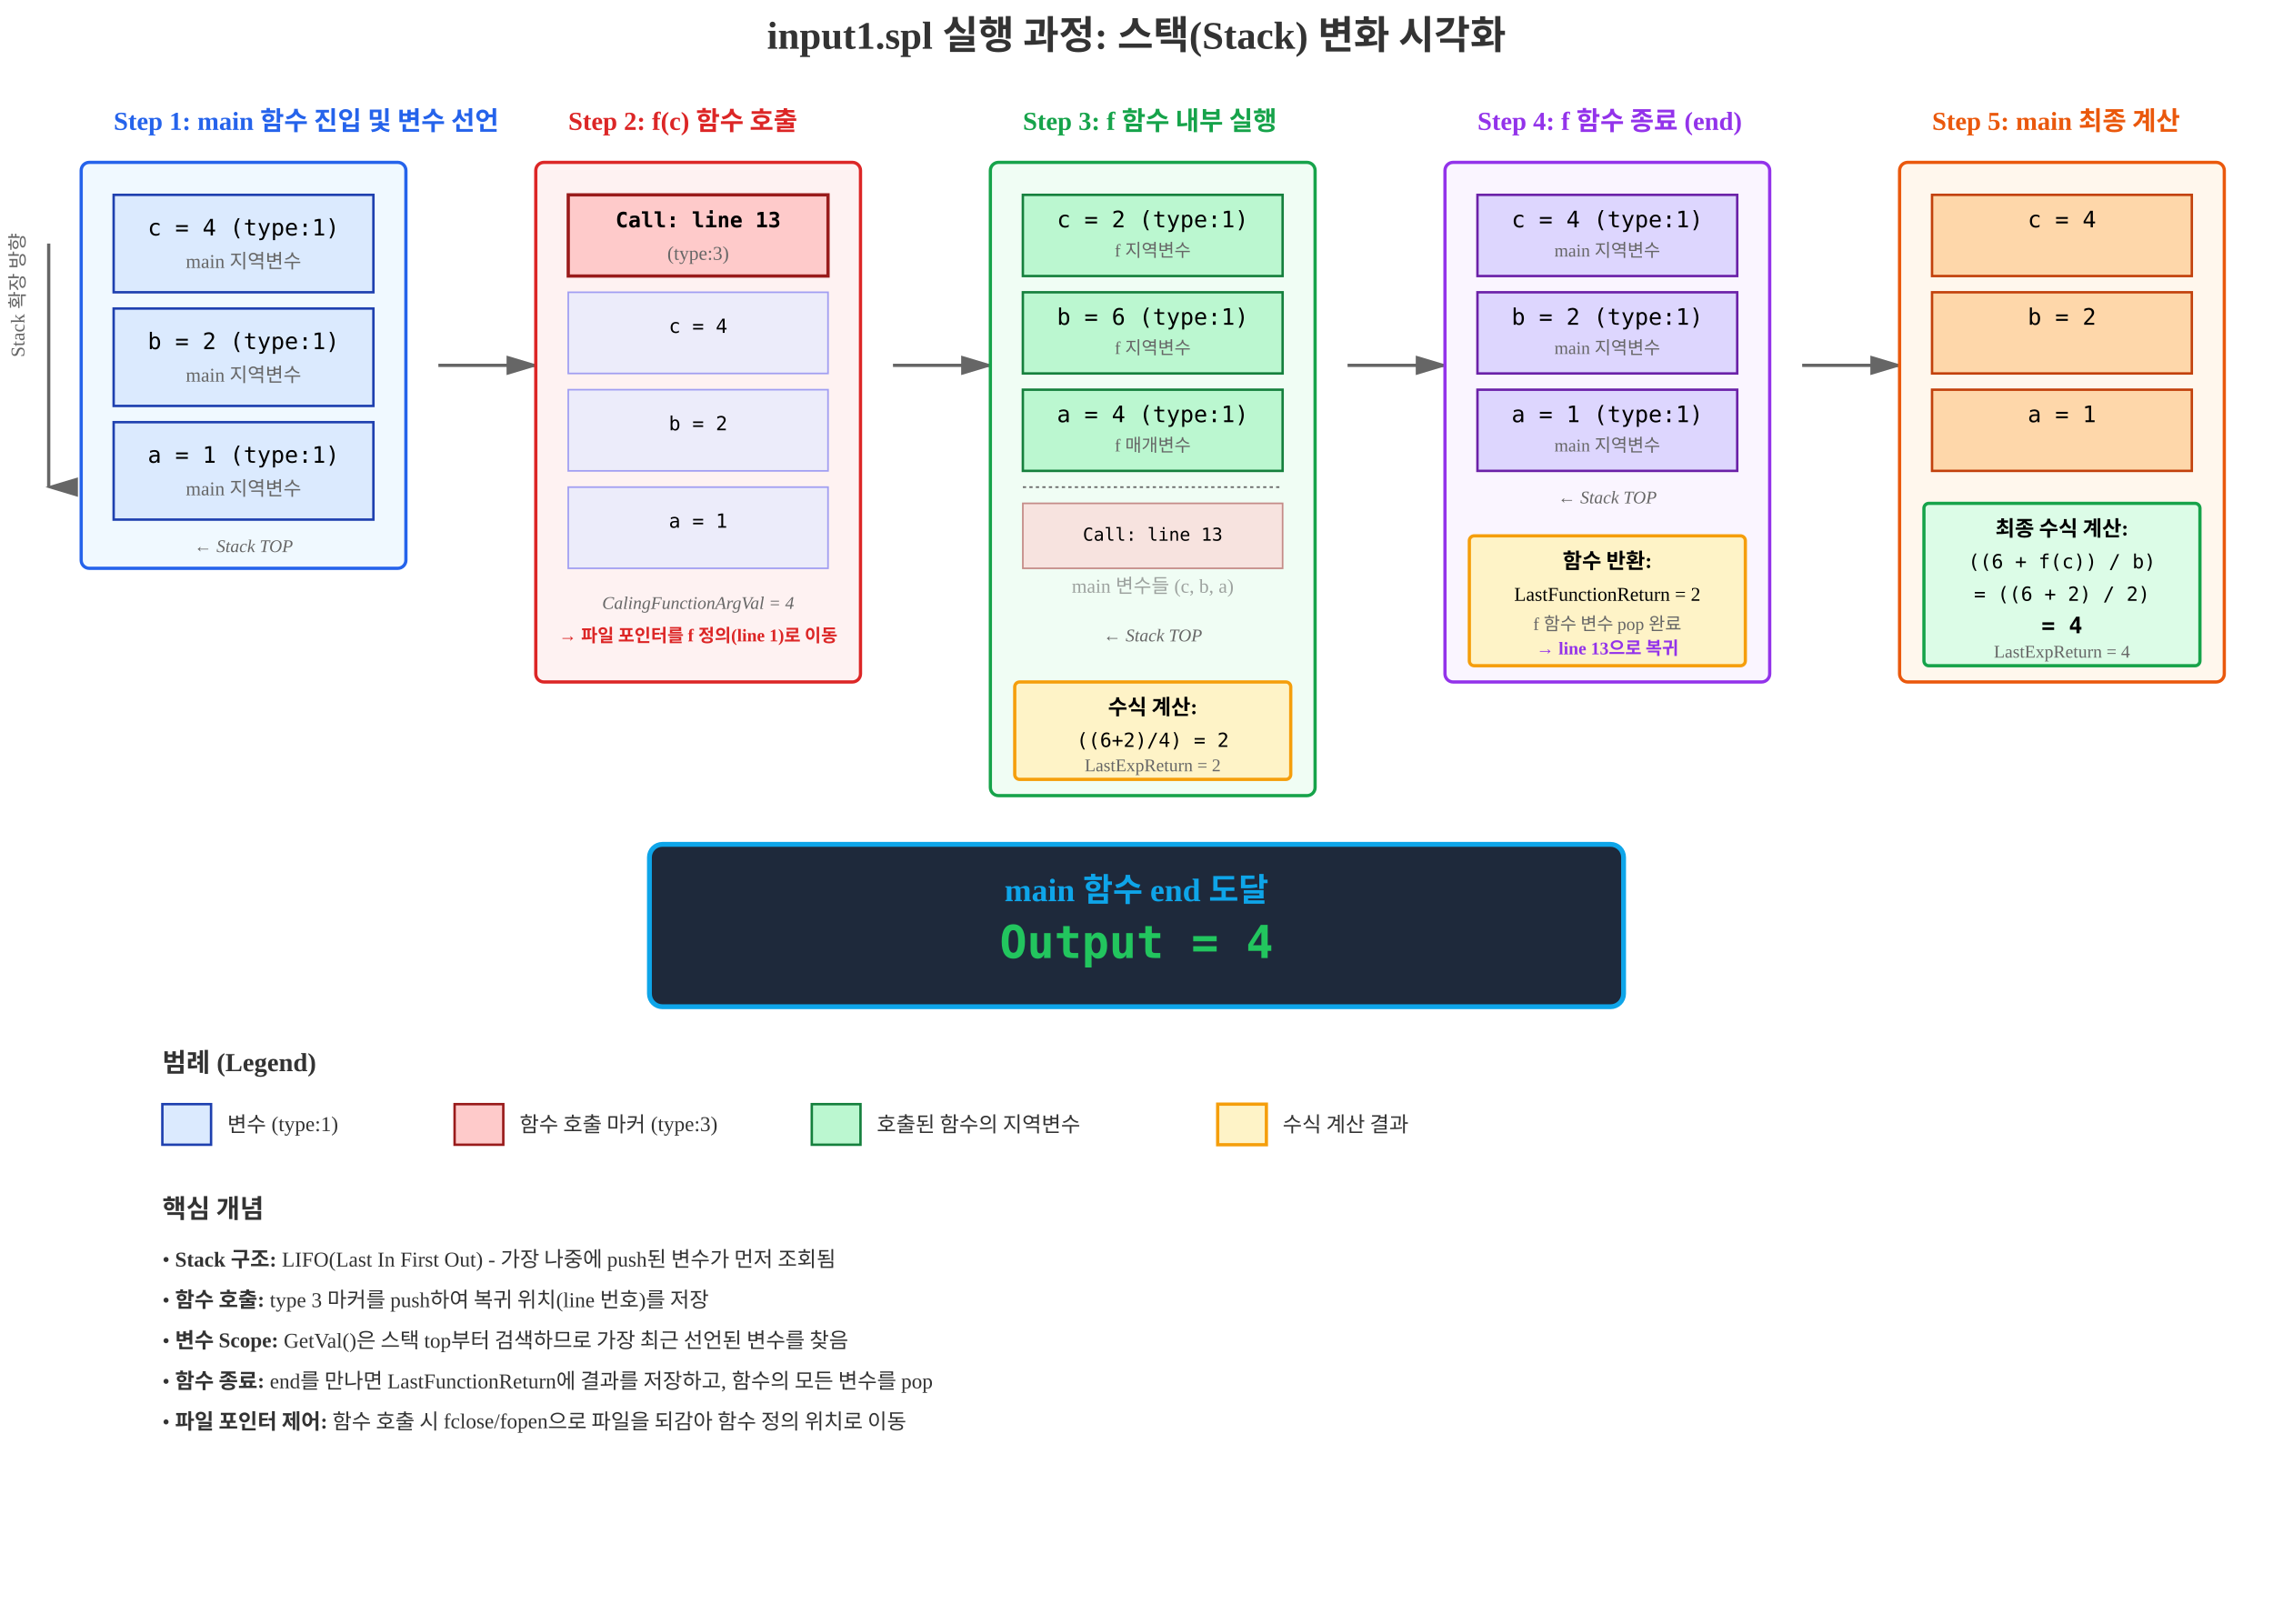
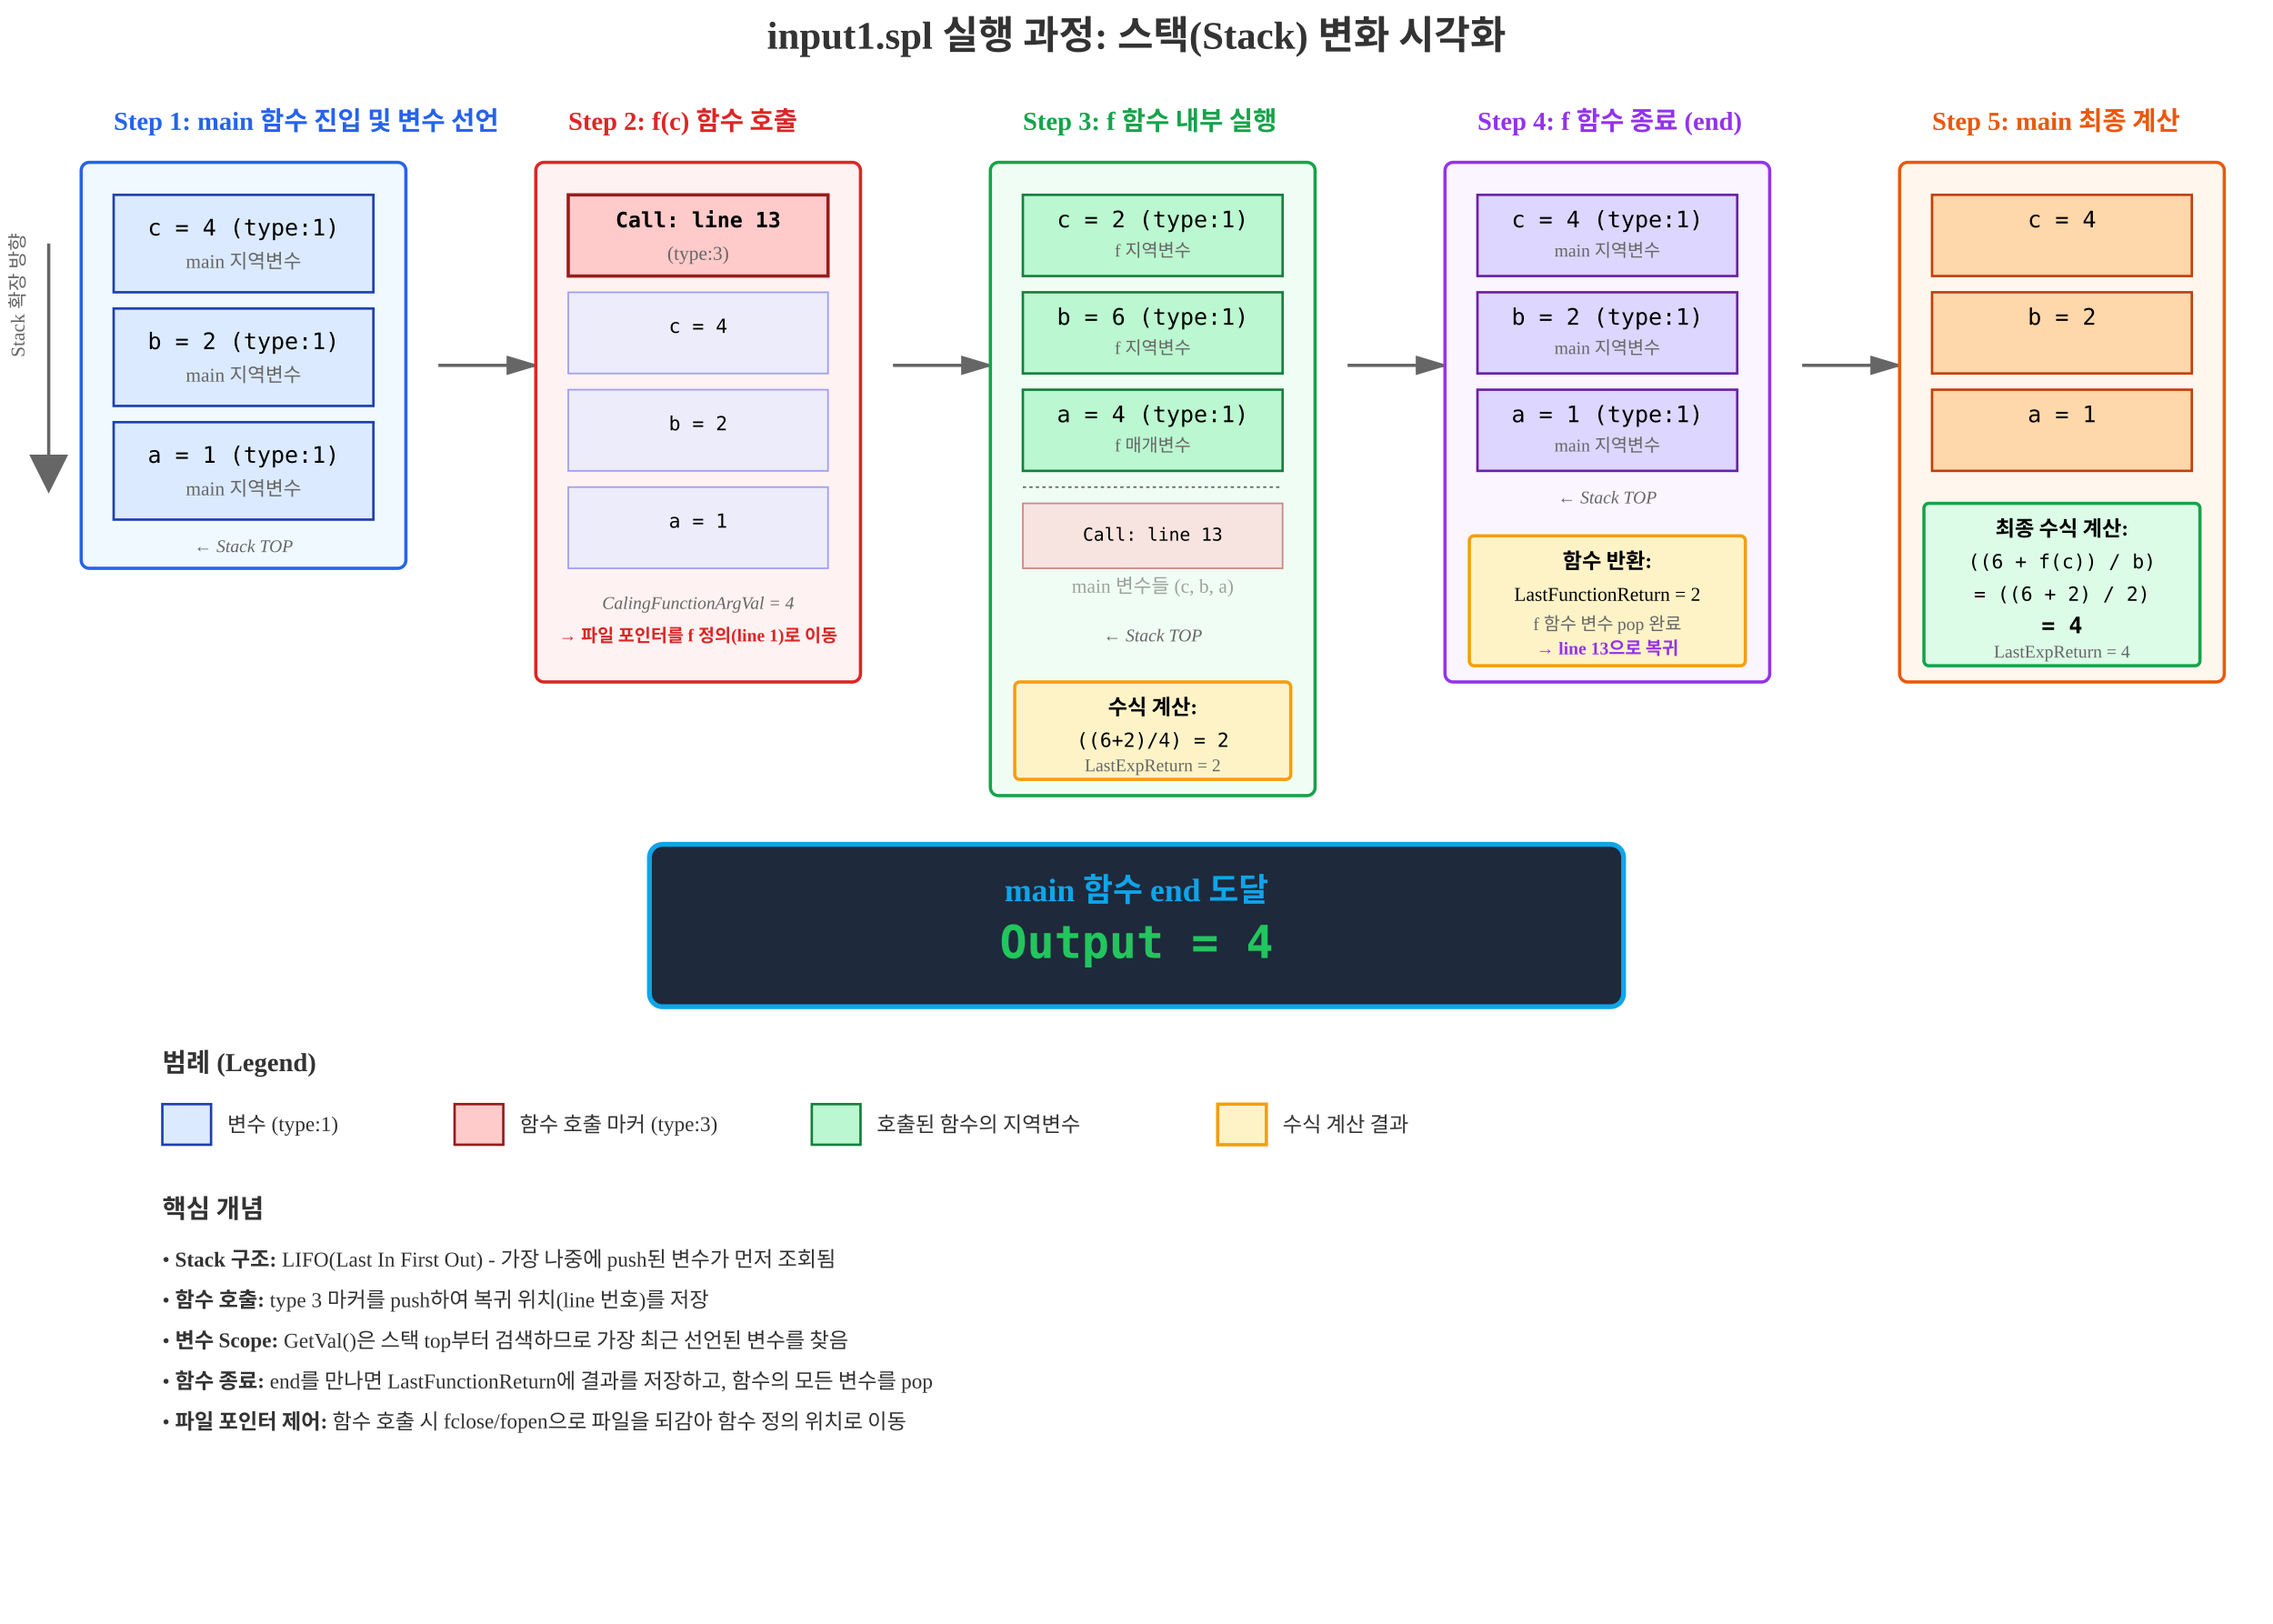
<svg xmlns="http://www.w3.org/2000/svg" viewBox="0 0 1400 1000">
  <text x="700" y="30" font-size="24" font-weight="bold" text-anchor="middle" fill="#333">
    input1.spl 실행 과정: 스택(Stack) 변화 시각화
  </text>
  <g id="step1">
    <text x="70" y="80" font-size="16" font-weight="bold" fill="#2563eb">Step 1: main 함수 진입 및 변수 선언</text>
    <rect x="50" y="100" width="200" height="250" fill="#f0f9ff" stroke="#2563eb" stroke-width="2" rx="5" />
    <rect x="70" y="120" width="160" height="60" fill="#dbeafe" stroke="#1e40af" stroke-width="1.5" />
    <text x="150" y="145" font-size="14" text-anchor="middle" font-family="monospace">c = 4 (type:1)</text>
    <text x="150" y="165" font-size="12" text-anchor="middle" fill="#666">main 지역변수</text>
    <rect x="70" y="190" width="160" height="60" fill="#dbeafe" stroke="#1e40af" stroke-width="1.5" />
    <text x="150" y="215" font-size="14" text-anchor="middle" font-family="monospace">b = 2 (type:1)</text>
    <text x="150" y="235" font-size="12" text-anchor="middle" fill="#666">main 지역변수</text>
    <rect x="70" y="260" width="160" height="60" fill="#dbeafe" stroke="#1e40af" stroke-width="1.5" />
    <text x="150" y="285" font-size="14" text-anchor="middle" font-family="monospace">a = 1 (type:1)</text>
    <text x="150" y="305" font-size="12" text-anchor="middle" fill="#666">main 지역변수</text>
    <text x="150" y="340" font-size="11" text-anchor="middle" fill="#666" font-style="italic">← Stack TOP</text>
  </g>
  <path d="M 270 225 L 330 225" stroke="#666" stroke-width="2" fill="none" marker-end="url(#arrowhead)" />
  <g id="step2">
    <text x="350" y="80" font-size="16" font-weight="bold" fill="#dc2626">Step 2: f(c) 함수 호출</text>
    <rect x="330" y="100" width="200" height="320" fill="#fef2f2" stroke="#dc2626" stroke-width="2" rx="5" />
    <rect x="350" y="120" width="160" height="50" fill="#fecaca" stroke="#991b1b" stroke-width="2" />
    <text x="430" y="140" font-size="13" text-anchor="middle" font-family="monospace" font-weight="bold">Call: line 13</text>
    <text x="430" y="160" font-size="12" text-anchor="middle" fill="#666">(type:3)</text>
    <rect x="350" y="180" width="160" height="50" fill="#e0e7ff" stroke="#6366f1" stroke-width="1" opacity="0.6" />
    <text x="430" y="205" font-size="12" text-anchor="middle" font-family="monospace">c = 4</text>
    <rect x="350" y="240" width="160" height="50" fill="#e0e7ff" stroke="#6366f1" stroke-width="1" opacity="0.6" />
    <text x="430" y="265" font-size="12" text-anchor="middle" font-family="monospace">b = 2</text>
    <rect x="350" y="300" width="160" height="50" fill="#e0e7ff" stroke="#6366f1" stroke-width="1" opacity="0.6" />
    <text x="430" y="325" font-size="12" text-anchor="middle" font-family="monospace">a = 1</text>
    <text x="430" y="375" font-size="11" text-anchor="middle" fill="#666" font-style="italic">CalingFunctionArgVal = 4</text>
    <text x="430" y="395" font-size="11" text-anchor="middle" fill="#dc2626" font-weight="bold">→ 파일 포인터를 f 정의(line 1)로 이동</text>
  </g>
  <path d="M 550 225 L 610 225" stroke="#666" stroke-width="2" fill="none" marker-end="url(#arrowhead)" />
  <g id="step3">
    <text x="630" y="80" font-size="16" font-weight="bold" fill="#16a34a">Step 3: f 함수 내부 실행</text>
    <rect x="610" y="100" width="200" height="390" fill="#f0fdf4" stroke="#16a34a" stroke-width="2" rx="5" />
    <rect x="630" y="120" width="160" height="50" fill="#bbf7d0" stroke="#15803d" stroke-width="1.5" />
    <text x="710" y="140" font-size="14" text-anchor="middle" font-family="monospace">c = 2 (type:1)</text>
    <text x="710" y="158" font-size="11" text-anchor="middle" fill="#666">f 지역변수</text>
    <rect x="630" y="180" width="160" height="50" fill="#bbf7d0" stroke="#15803d" stroke-width="1.5" />
    <text x="710" y="200" font-size="14" text-anchor="middle" font-family="monospace">b = 6 (type:1)</text>
    <text x="710" y="218" font-size="11" text-anchor="middle" fill="#666">f 지역변수</text>
    <rect x="630" y="240" width="160" height="50" fill="#bbf7d0" stroke="#15803d" stroke-width="1.5" />
    <text x="710" y="260" font-size="14" text-anchor="middle" font-family="monospace">a = 4 (type:1)</text>
    <text x="710" y="278" font-size="11" text-anchor="middle" fill="#666">f 매개변수</text>
    <line x1="630" y1="300" x2="790" y2="300" stroke="#666" stroke-width="1" stroke-dasharray="2,2" />
    <rect x="630" y="310" width="160" height="40" fill="#fecaca" stroke="#991b1b" stroke-width="1" opacity="0.5" />
    <text x="710" y="333" font-size="11" text-anchor="middle" font-family="monospace">Call: line 13</text>
    <text x="710" y="365" font-size="12" text-anchor="middle" fill="#666" opacity="0.6">main 변수들 (c, b, a)</text>
    <text x="710" y="395" font-size="11" text-anchor="middle" fill="#666" font-style="italic">← Stack TOP</text>
    <rect x="625" y="420" width="170" height="60" fill="#fef3c7" stroke="#f59e0b" stroke-width="2" rx="3" />
    <text x="710" y="440" font-size="13" text-anchor="middle" font-weight="bold">수식 계산:</text>
    <text x="710" y="460" font-size="12" text-anchor="middle" font-family="monospace">((6+2)/4) = 2</text>
    <text x="710" y="475" font-size="11" text-anchor="middle" fill="#666">LastExpReturn = 2</text>
  </g>
  <path d="M 830 225 L 890 225" stroke="#666" stroke-width="2" fill="none" marker-end="url(#arrowhead)" />
  <g id="step4">
    <text x="910" y="80" font-size="16" font-weight="bold" fill="#9333ea">Step 4: f 함수 종료 (end)</text>
    <rect x="890" y="100" width="200" height="320" fill="#faf5ff" stroke="#9333ea" stroke-width="2" rx="5" />
    <rect x="910" y="120" width="160" height="50" fill="#ddd6fe" stroke="#6b21a8" stroke-width="1.5" />
    <text x="990" y="140" font-size="14" text-anchor="middle" font-family="monospace">c = 4 (type:1)</text>
    <text x="990" y="158" font-size="11" text-anchor="middle" fill="#666">main 지역변수</text>
    <rect x="910" y="180" width="160" height="50" fill="#ddd6fe" stroke="#6b21a8" stroke-width="1.5" />
    <text x="990" y="200" font-size="14" text-anchor="middle" font-family="monospace">b = 2 (type:1)</text>
    <text x="990" y="218" font-size="11" text-anchor="middle" fill="#666">main 지역변수</text>
    <rect x="910" y="240" width="160" height="50" fill="#ddd6fe" stroke="#6b21a8" stroke-width="1.5" />
    <text x="990" y="260" font-size="14" text-anchor="middle" font-family="monospace">a = 1 (type:1)</text>
    <text x="990" y="278" font-size="11" text-anchor="middle" fill="#666">main 지역변수</text>
    <text x="990" y="310" font-size="11" text-anchor="middle" fill="#666" font-style="italic">← Stack TOP</text>
    <rect x="905" y="330" width="170" height="80" fill="#fef3c7" stroke="#f59e0b" stroke-width="2" rx="3" />
    <text x="990" y="350" font-size="13" text-anchor="middle" font-weight="bold">함수 반환:</text>
    <text x="990" y="370" font-size="12" text-anchor="middle">LastFunctionReturn = 2</text>
    <text x="990" y="388" font-size="11" text-anchor="middle" fill="#666">f 함수 변수 pop 완료</text>
    <text x="990" y="403" font-size="11" text-anchor="middle" fill="#9333ea" font-weight="bold">→ line 13으로 복귀</text>
  </g>
  <path d="M 1110 225 L 1170 225" stroke="#666" stroke-width="2" fill="none" marker-end="url(#arrowhead)" />
  <g id="step5">
    <text x="1190" y="80" font-size="16" font-weight="bold" fill="#ea580c">Step 5: main 최종 계산</text>
    <rect x="1170" y="100" width="200" height="320" fill="#fff7ed" stroke="#ea580c" stroke-width="2" rx="5" />
    <rect x="1190" y="120" width="160" height="50" fill="#fed7aa" stroke="#c2410c" stroke-width="1.5" />
    <text x="1270" y="140" font-size="14" text-anchor="middle" font-family="monospace">c = 4</text>
    <rect x="1190" y="180" width="160" height="50" fill="#fed7aa" stroke="#c2410c" stroke-width="1.5" />
    <text x="1270" y="200" font-size="14" text-anchor="middle" font-family="monospace">b = 2</text>
    <rect x="1190" y="240" width="160" height="50" fill="#fed7aa" stroke="#c2410c" stroke-width="1.5" />
    <text x="1270" y="260" font-size="14" text-anchor="middle" font-family="monospace">a = 1</text>
    <rect x="1185" y="310" width="170" height="100" fill="#dcfce7" stroke="#16a34a" stroke-width="2" rx="3" />
    <text x="1270" y="330" font-size="13" text-anchor="middle" font-weight="bold">최종 수식 계산:</text>
    <text x="1270" y="350" font-size="12" text-anchor="middle" font-family="monospace">((6 + f(c)) / b)</text>
    <text x="1270" y="370" font-size="12" text-anchor="middle" font-family="monospace">= ((6 + 2) / 2)</text>
    <text x="1270" y="390" font-size="14" text-anchor="middle" font-family="monospace" font-weight="bold">= 4</text>
    <text x="1270" y="405" font-size="11" text-anchor="middle" fill="#666">LastExpReturn = 4</text>
  </g>
  <g id="output">
    <rect x="400" y="520" width="600" height="100" fill="#1e293b" stroke="#0ea5e9" stroke-width="3" rx="8" />
    <text x="700" y="555" font-size="20" font-weight="bold" text-anchor="middle" fill="#0ea5e9">main 함수 end 도달</text>
    <text x="700" y="590" font-size="28" font-weight="bold" text-anchor="middle" fill="#22c55e" font-family="monospace">Output = 4</text>
  </g>
  <g id="legend">
    <text x="100" y="660" font-size="16" font-weight="bold" fill="#333">범례 (Legend)</text>
    <rect x="100" y="680" width="30" height="25" fill="#dbeafe" stroke="#1e40af" stroke-width="1.5" />
    <text x="140" y="697" font-size="13" fill="#333">변수 (type:1)</text>
    <rect x="280" y="680" width="30" height="25" fill="#fecaca" stroke="#991b1b" stroke-width="1.5" />
    <text x="320" y="697" font-size="13" fill="#333">함수 호출 마커 (type:3)</text>
    <rect x="500" y="680" width="30" height="25" fill="#bbf7d0" stroke="#15803d" stroke-width="1.5" />
    <text x="540" y="697" font-size="13" fill="#333">호출된 함수의 지역변수</text>
    <rect x="750" y="680" width="30" height="25" fill="#fef3c7" stroke="#f59e0b" stroke-width="2" />
    <text x="790" y="697" font-size="13" fill="#333">수식 계산 결과</text>
  </g>
  <g id="concepts">
    <text x="100" y="750" font-size="16" font-weight="bold" fill="#333">핵심 개념</text>
    <text x="100" y="780" font-size="13" fill="#333">
      • <tspan font-weight="bold">Stack 구조:</tspan> LIFO(Last In First Out) - 가장 나중에 push된 변수가 먼저 조회됨
    </text>
    <text x="100" y="805" font-size="13" fill="#333">
      • <tspan font-weight="bold">함수 호출:</tspan> type 3 마커를 push하여 복귀 위치(line 번호)를 저장
    </text>
    <text x="100" y="830" font-size="13" fill="#333">
      • <tspan font-weight="bold">변수 Scope:</tspan> GetVal()은 스택 top부터 검색하므로 가장 최근 선언된 변수를 찾음
    </text>
    <text x="100" y="855" font-size="13" fill="#333">
      • <tspan font-weight="bold">함수 종료:</tspan> end를 만나면 LastFunctionReturn에 결과를 저장하고, 함수의 모든 변수를 pop
    </text>
    <text x="100" y="880" font-size="13" fill="#333">
      • <tspan font-weight="bold">파일 포인터 제어:</tspan> 함수 호출 시 fclose/fopen으로 파일을 되감아 함수 정의 위치로 이동
    </text>
  </g>
  <g id="direction">
    <path d="M 30 150 L 30 300" stroke="#666" stroke-width="2" marker-end="url(#arrowhead2)" />
    <text x="15" y="220" font-size="12" fill="#666" transform="rotate(-90 15 220)">Stack 확장 방향</text>
  </g>
  <defs>
    <marker id="arrowhead" markerWidth="10" markerHeight="10" refX="9" refY="3" orient="auto">
      <polygon points="0 0, 10 3, 0 6" fill="#666" />
    </marker>
-     <marker id="arrowhead2" markerWidth="10" markerHeight="10" refX="3" refY="9" orient="auto">
-       <polygon points="0 0, 6 0, 3 10" fill="#666" />
+     <marker id="arrowhead2" markerWidth="12" markerHeight="12" refX="10" refY="6" orient="auto">
+       <polygon points="0 0, 12 0, 6 12" fill="#666" transform="rotate(270, 6, 6)" />
    </marker>
  </defs>
</svg>
